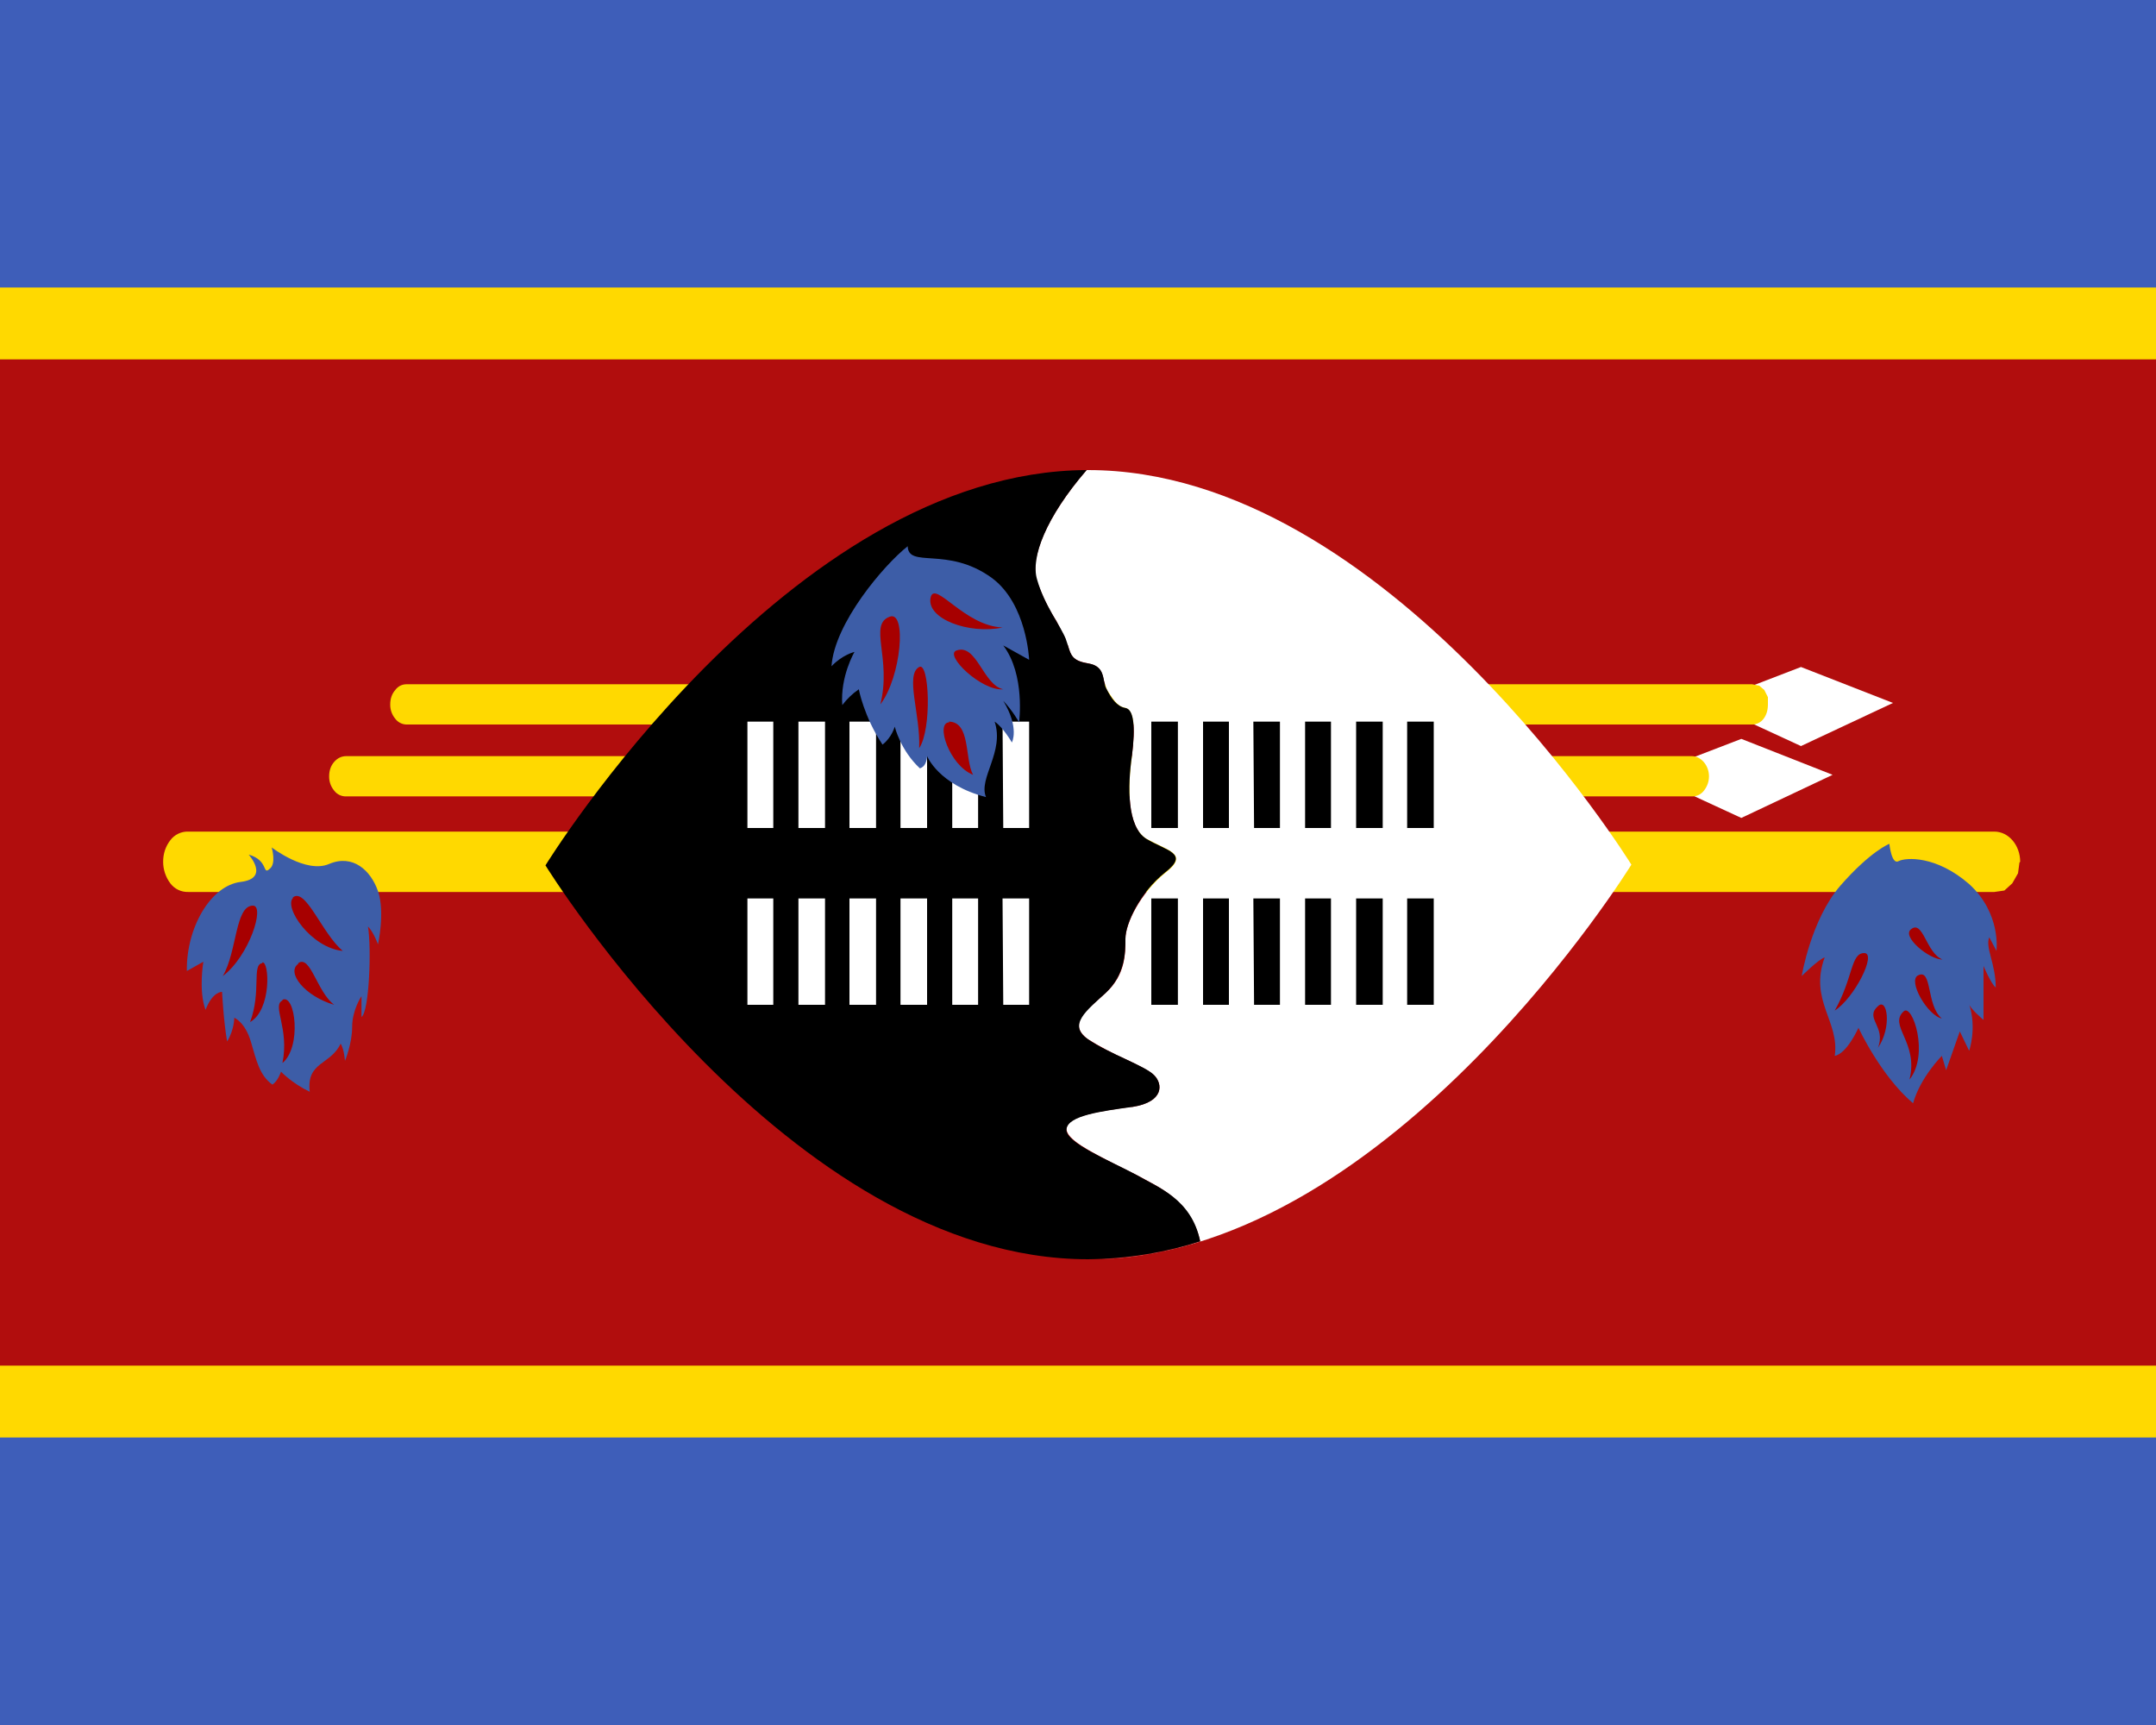
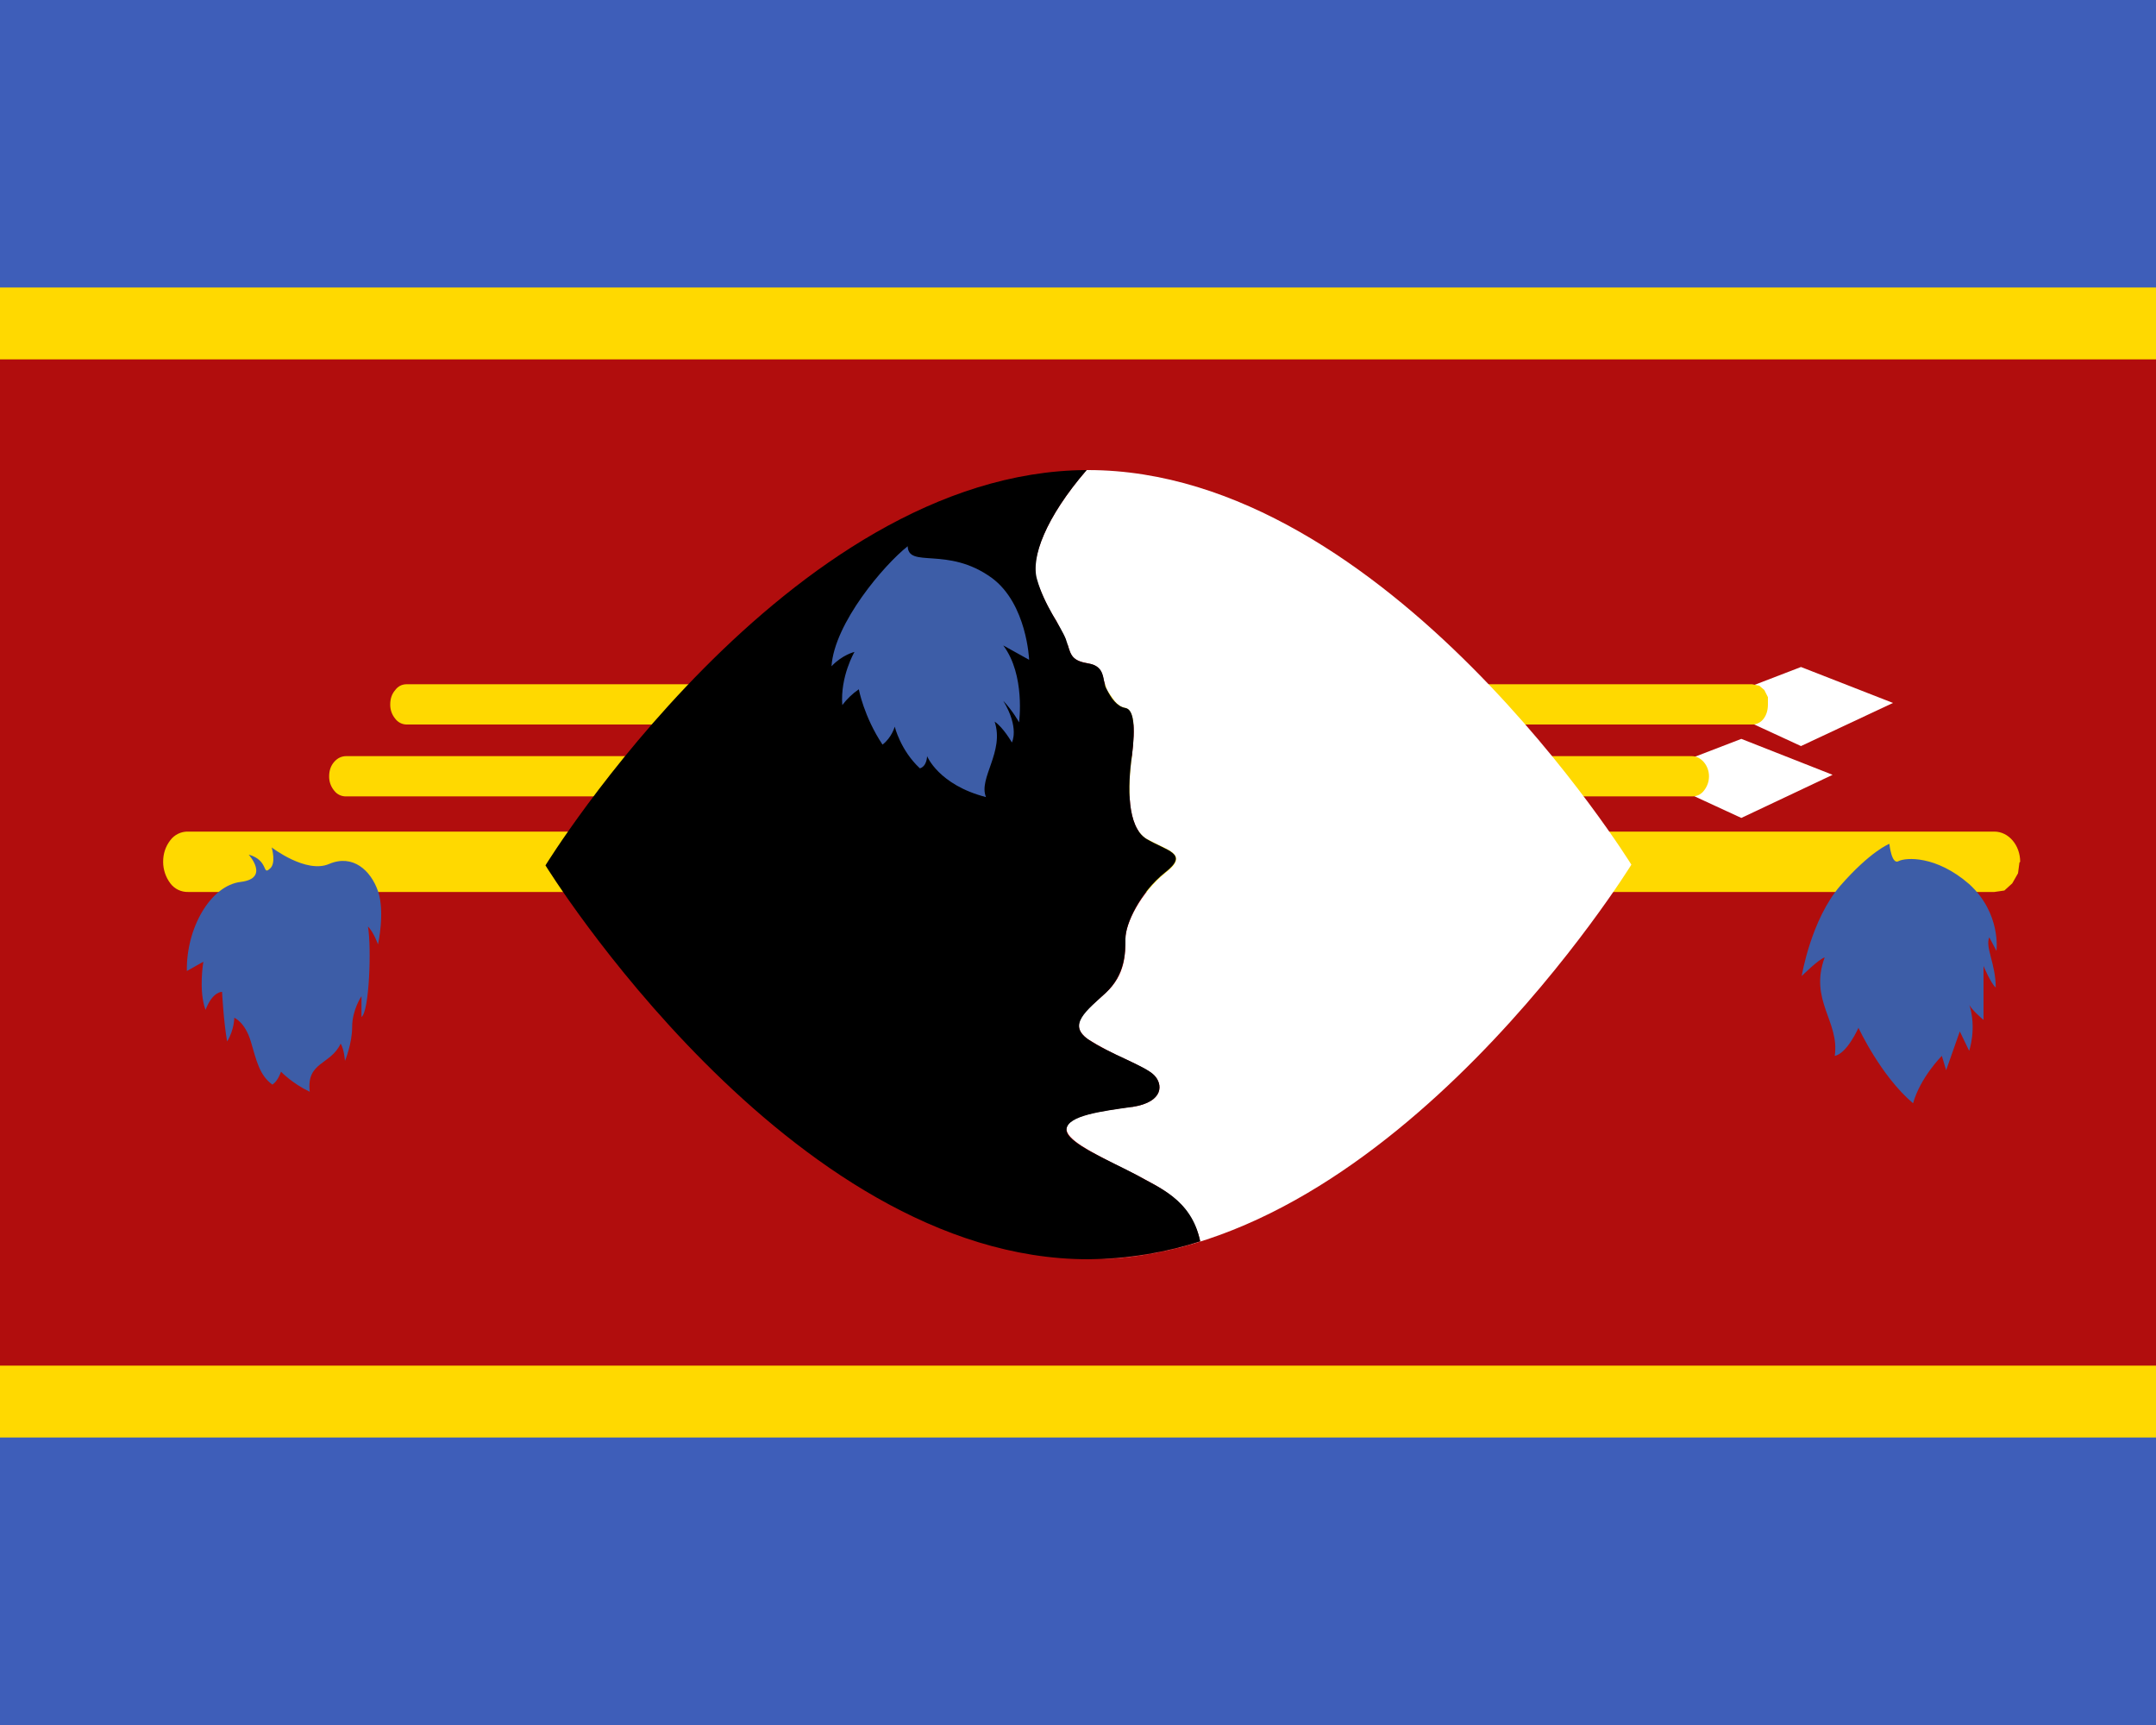
<svg xmlns="http://www.w3.org/2000/svg" width="30" height="24" viewBox="0 0 30 24">
  <path fill="#3e5eb9" d="M30 24H0V0h30z" />
  <path fill="#ffd900" d="M0 4h30v16H0z" />
  <path fill="#b10d0d" d="M0 5h30v14H0z" />
  <path fill="#fff" d="m22.93 10.78 1.3.6 1.27-.6-1.27-.5z" />
  <path fill="#ffd900" d="M23.78 10.8q0 .11-.07.2a.2.2 0 0 1-.17.08H4.82a.2.2 0 0 1-.17-.08.3.3 0 0 1-.07-.2q0-.12.07-.2t.17-.08h18.72c.13 0 .24.13.24.28" />
  <path fill="#fff" d="m23.76 9.78 1.3.6 1.28-.6-1.28-.5z" />
  <path fill="#ffd900" d="M24.6 9.8q0 .12-.06.2a.2.2 0 0 1-.17.08H5.65A.2.2 0 0 1 5.5 10a.3.3 0 0 1-.07-.2q0-.12.07-.2.06-.08.16-.08h18.72l.1.02.07.06.05.1zm3.5 2.2-.02.15-.08.14-.11.1-.14.02H2.62a.3.3 0 0 1-.25-.12.5.5 0 0 1-.1-.3q0-.17.1-.3a.3.3 0 0 1 .25-.12h25.13c.2 0 .36.19.36.42" />
  <path fill="#fff" d="M15.3 17.52c4.1-.14 7.4-5.49 7.4-5.49s-3.39-5.49-7.56-5.49h-.02c-.57.66-.78 1.22-.7 1.52q.12.34.28.58l.13.26q0 .05.03.08c.04.14.06.21.28.25.18.03.2.14.22.24l.04.12.01.02c.07.1.13.22.25.24q.17.04.09.67c-.06.42-.07.98.2 1.15l.18.09c.21.1.36.17.09.38-.35.28-.56.71-.56.92s0 .5-.27.75l-.1.09c-.23.2-.41.37-.15.56q.24.15.53.28c.17.08.33.16.39.22.12.12.14.37-.3.44h-.03c-.42.06-.87.12-.89.3-.01.15.33.32.66.49l.32.16.13.07c.28.15.64.35.75.85q-.68.22-1.4.25" />
  <path fill="#000" d="M15.82 16.35c-.37-.2-1-.45-.98-.64s.49-.25.92-.31c.44-.07.42-.32.3-.44-.12-.13-.63-.3-.92-.5s-.02-.4.25-.65c.26-.25.27-.54.27-.75s.2-.64.55-.92c.35-.27.02-.3-.26-.47-.27-.17-.26-.73-.2-1.15q.08-.64-.09-.67c-.12-.02-.2-.14-.26-.26-.07-.11 0-.32-.26-.36s-.24-.15-.31-.34c-.07-.18-.3-.47-.4-.83-.09-.3.12-.86.69-1.52-4.16.02-7.53 5.5-7.53 5.5s3.38 5.48 7.55 5.48q.81-.01 1.56-.25c-.12-.59-.59-.75-.88-.92" />
-   <path fill="#fff" d="M10.4 10.04h.36v1.48h-.36zm0 2.46h.36v1.48h-.36zm.71-2.46h.37v1.48h-.37zm0 2.46h.37v1.48h-.37zm.71-2.46h.37v1.48h-.37zm0 2.46h.37v1.48h-.37zm.71-2.46h.37v1.48h-.37zm0 2.46h.37v1.48h-.37zm.72-2.46h.36v1.48h-.36zm0 2.46h.36v1.48h-.36zm.7-2.46h.37v1.48h-.36zm0 2.46h.37v1.48h-.36z" />
-   <path fill="#000" d="M16.02 10.04h.37v1.48h-.37zm0 2.46h.37v1.48h-.37zm.72-2.46h.36v1.48h-.36zm0 2.46h.36v1.48h-.36zm.7-2.46h.37v1.48h-.36zm0 2.46h.37v1.48h-.36zm.72-2.46h.36v1.48h-.36zm0 2.46h.36v1.48h-.36zm.71-2.46h.37v1.48h-.37zm0 2.46h.37v1.48h-.37zm.71-2.46h.37v1.48h-.37zm0 2.46h.37v1.48h-.37z" />
  <path fill="#3d5da7" d="M12.63 7.6c-.33.26-1.02 1.07-1.06 1.67.15-.16.32-.2.32-.2s-.2.34-.17.74a1 1 0 0 1 .23-.22s.07.38.33.77c.13-.1.17-.25.17-.25s.08.33.35.58c.1-.03.1-.17.1-.17s.16.4.82.57c-.11-.26.26-.63.12-1.05.12.08.24.29.24.29s.11-.2-.12-.58c.14.15.22.3.22.3s.09-.66-.22-1.07l.36.2s-.03-.78-.52-1.14c-.62-.45-1.17-.12-1.17-.45m-9.17 4.3s.3.33-.11.38c-.42.05-.76.64-.75 1.24l.23-.13s-.07.4.03.67c.1-.26.23-.25.23-.25s.02.4.07.69c.1-.16.1-.33.1-.33s.15.06.23.33.12.47.3.6c.08-.05.12-.18.12-.18s.15.16.4.28c-.05-.42.29-.37.43-.67.05.08.06.24.06.24s.1-.24.1-.47c0-.24.13-.43.13-.43v.29c.11-.08.14-.97.09-1.26.08.08.14.25.14.25s.1-.45 0-.74-.35-.52-.68-.38c-.32.14-.8-.23-.8-.23s.07.23-.03.3c-.1.09-.01-.12-.29-.2m22.83-.15s-.26.1-.68.58c-.41.47-.54 1.26-.54 1.26s.23-.23.32-.26c-.22.6.21.89.14 1.37.17-.03.33-.39.33-.39s.31.67.76 1.05c.1-.36.4-.66.4-.66l.06.2.19-.54.13.27s.11-.31 0-.65c.01.06.2.22.2.22v-.75s.1.24.17.3c0-.33-.15-.56-.09-.7l.1.19s.07-.52-.38-.93c-.46-.4-.88-.37-.98-.32-.1.06-.13-.24-.13-.24" />
-   <path fill="#a70000" d="M12.38 8.58c.24-.09.16.84-.13 1.22.16-.64-.17-1.11.13-1.22m.57-.27c.06-.24.47.4 1 .42-.46.1-1.07-.12-1-.42m-.16.97c.14-.08.18.86 0 1.13.02-.47-.2-1.02 0-1.13m.52-.23c-.18.06.35.57.65.54-.28-.06-.37-.64-.65-.54m-.1 1c-.2 0 0 .6.33.73-.12-.22-.03-.74-.34-.74M3.52 12.6c.17 0-.05.7-.42.98.2-.34.17-.98.42-.98m.56-.11c-.14.13.25.7.69.74-.29-.24-.52-.9-.7-.74m-.42.9c.1-.02.13.66-.17.83.16-.43.02-.8.17-.82m.5 0c.17-.12.26.4.5.58-.41-.12-.67-.45-.5-.57m-.22.5c.18-.09.27.66 0 .88.1-.48-.15-.8 0-.87m22.01-.66c.18 0-.14.63-.41.8.26-.46.22-.8.41-.8m.65-.33c-.13.1.25.42.44.42-.23-.09-.27-.56-.44-.42M26.13 14c.13-.13.2.29 0 .58.12-.3-.19-.41 0-.58m.56-.43c-.15.07.13.56.33.6-.22-.18-.13-.7-.33-.6m-.2.5c.12-.11.36.6.08.95.13-.52-.3-.75-.08-.95" />
</svg>
